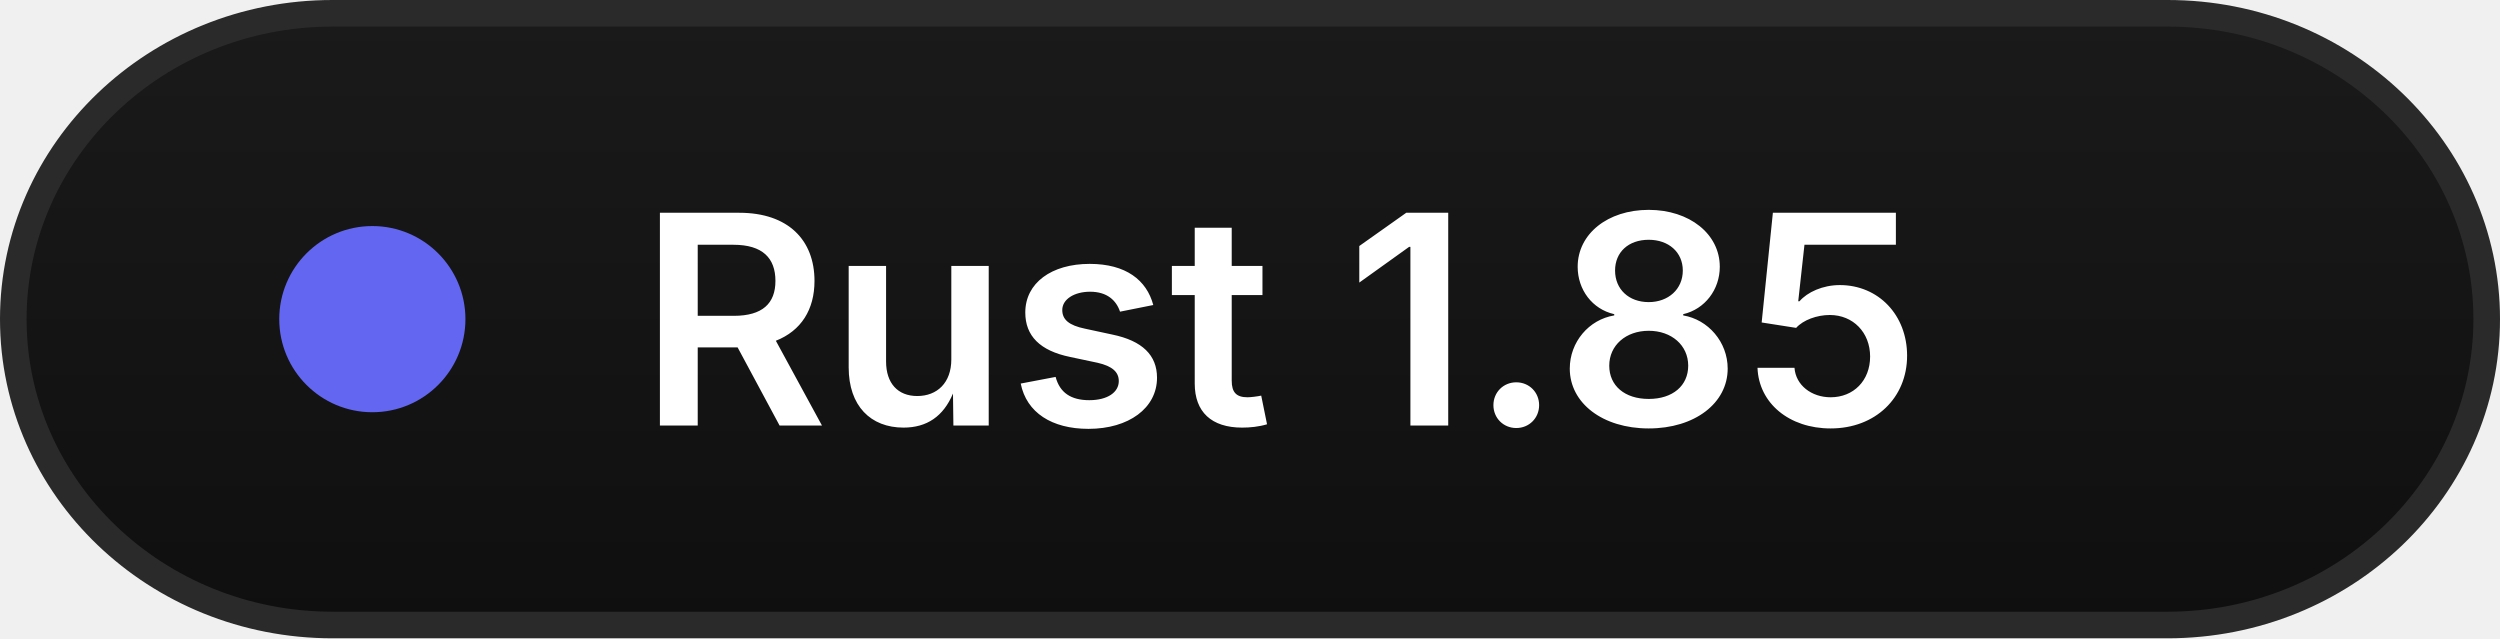
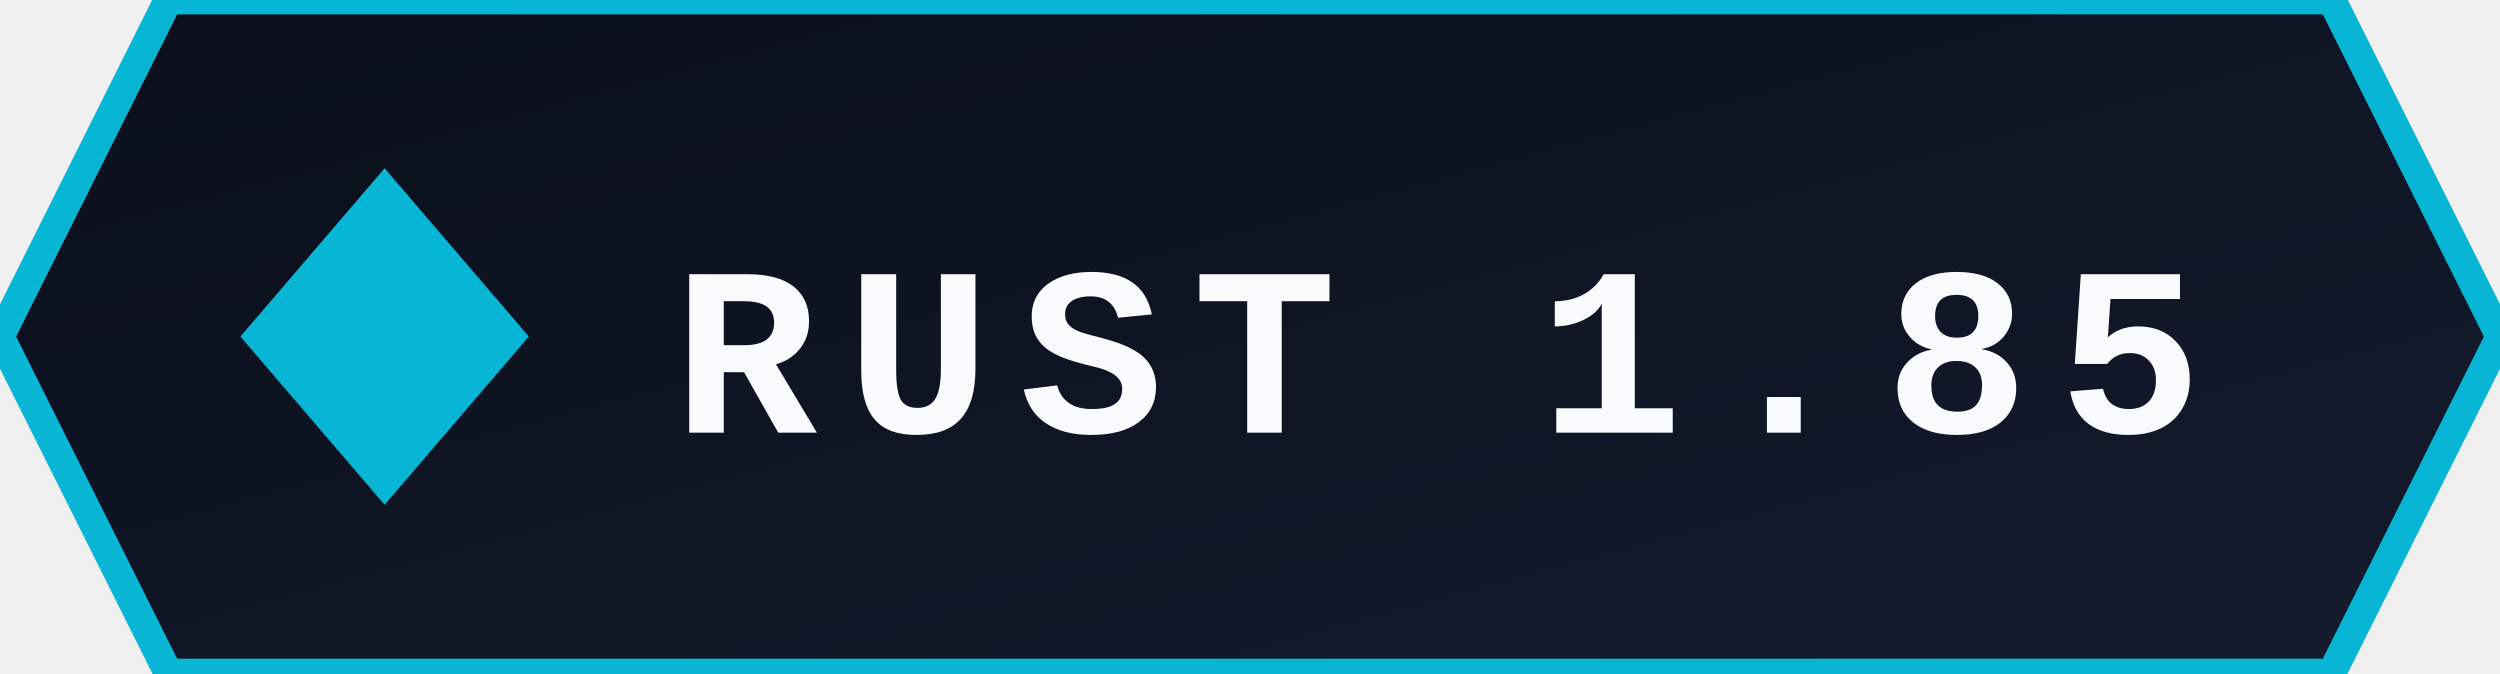
- <svg xmlns="http://www.w3.org/2000/svg" width="94" height="24" viewBox="0 0 94 24">
+ <svg xmlns="http://www.w3.org/2000/svg" width="104" height="28" viewBox="0 0 104 28">
  <defs>
-     <linearGradient id="bg" x1="0" y1="0" x2="0" y2="1">
-       <stop offset="0" stop-color="#1A1A1A" />
-       <stop offset="1" stop-color="#0F0F0F" />
+     <linearGradient id="bg" x1="0" y1="0" x2="1" y2="1">
+       <stop offset="0" stop-color="#0A0E1A" />
+       <stop offset="1" stop-color="#141B2E" />
    </linearGradient>
+     <linearGradient id="titleGrad" x1="0" y1="0" x2="1" y2="0">
+       <stop offset="0" stop-color="#F8FAFC" />
+       <stop offset="1" stop-color="#A5F3FC" />
+     </linearGradient>
+     <linearGradient id="shim" x1="0" y1="0" x2="1" y2="0">
+       <stop offset="0" stop-color="#06B6D4" stop-opacity="0" />
+       <stop offset="0.5" stop-color="#22D3EE" stop-opacity="0.9" />
+       <stop offset="1" stop-color="#06B6D4" stop-opacity="0" />
+     </linearGradient>
+     <pattern id="grid" patternUnits="userSpaceOnUse" width="10" height="10" patternTransform="rotate(45)">
+       <line x1="0" y1="0" x2="0" y2="10" stroke="#06B6D4" stroke-width="1.4" opacity="0.06" />
+     </pattern>
  </defs>
-   <rect x="0.5" y="0.5" width="93" height="23" rx="12" ry="12" fill="url(#bg)" stroke="#2A2A2A" />
-   <circle cx="14" cy="12" r="3.5" fill="#6366F1" />
-   <text x="24" y="16" font-family="-apple-system, BlinkMacSystemFont, 'Segoe UI', sans-serif" font-size="11" font-weight="600" fill="#FFFFFF">Rust 1.85</text>
+   <polygon points="7,0 97,0 104,14.0 97,28 7,28 0,14.0" fill="url(#bg)" stroke="#06B6D4" stroke-width="1.2" />
+   <polygon points="16,7 22,14.0 16,21 10,14.0" fill="#06B6D4" />
+   <text x="28" y="18" font-family="'SF Mono', Menlo, Consolas, 'Courier New', monospace" font-size="10" font-weight="600" letter-spacing="1.2" fill="#F8FAFC">RUST 1.85</text>
</svg>
